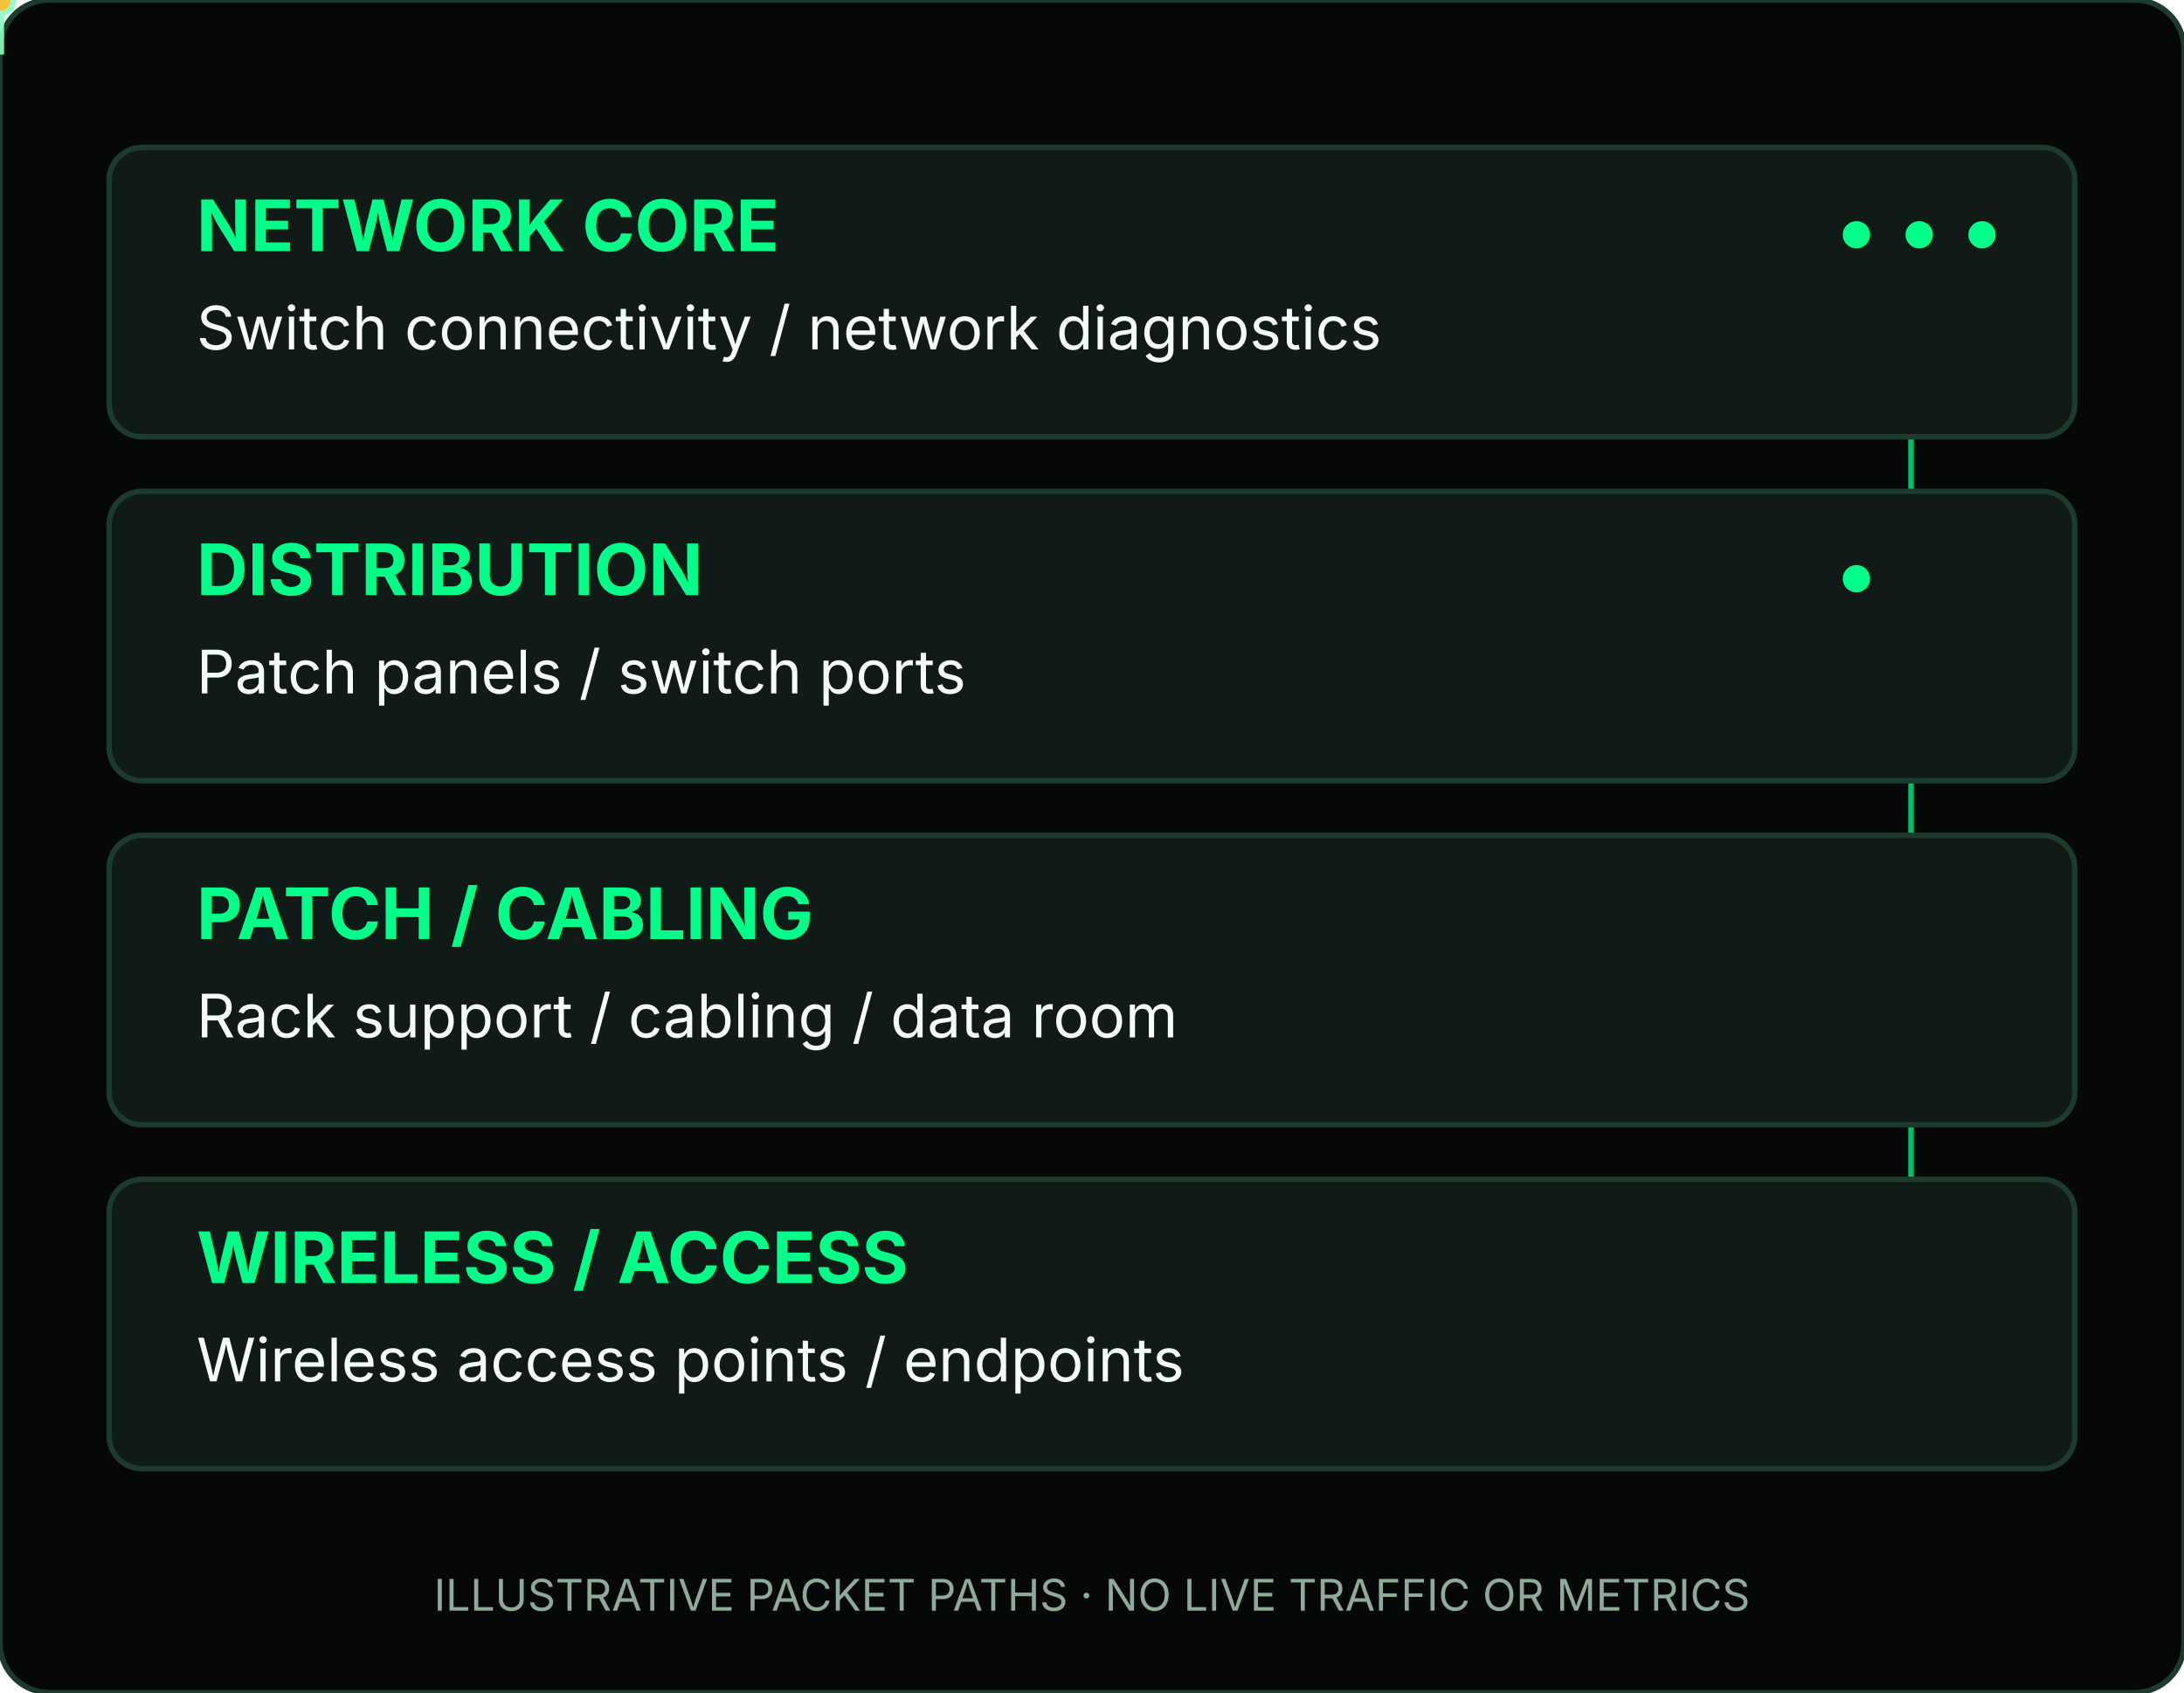
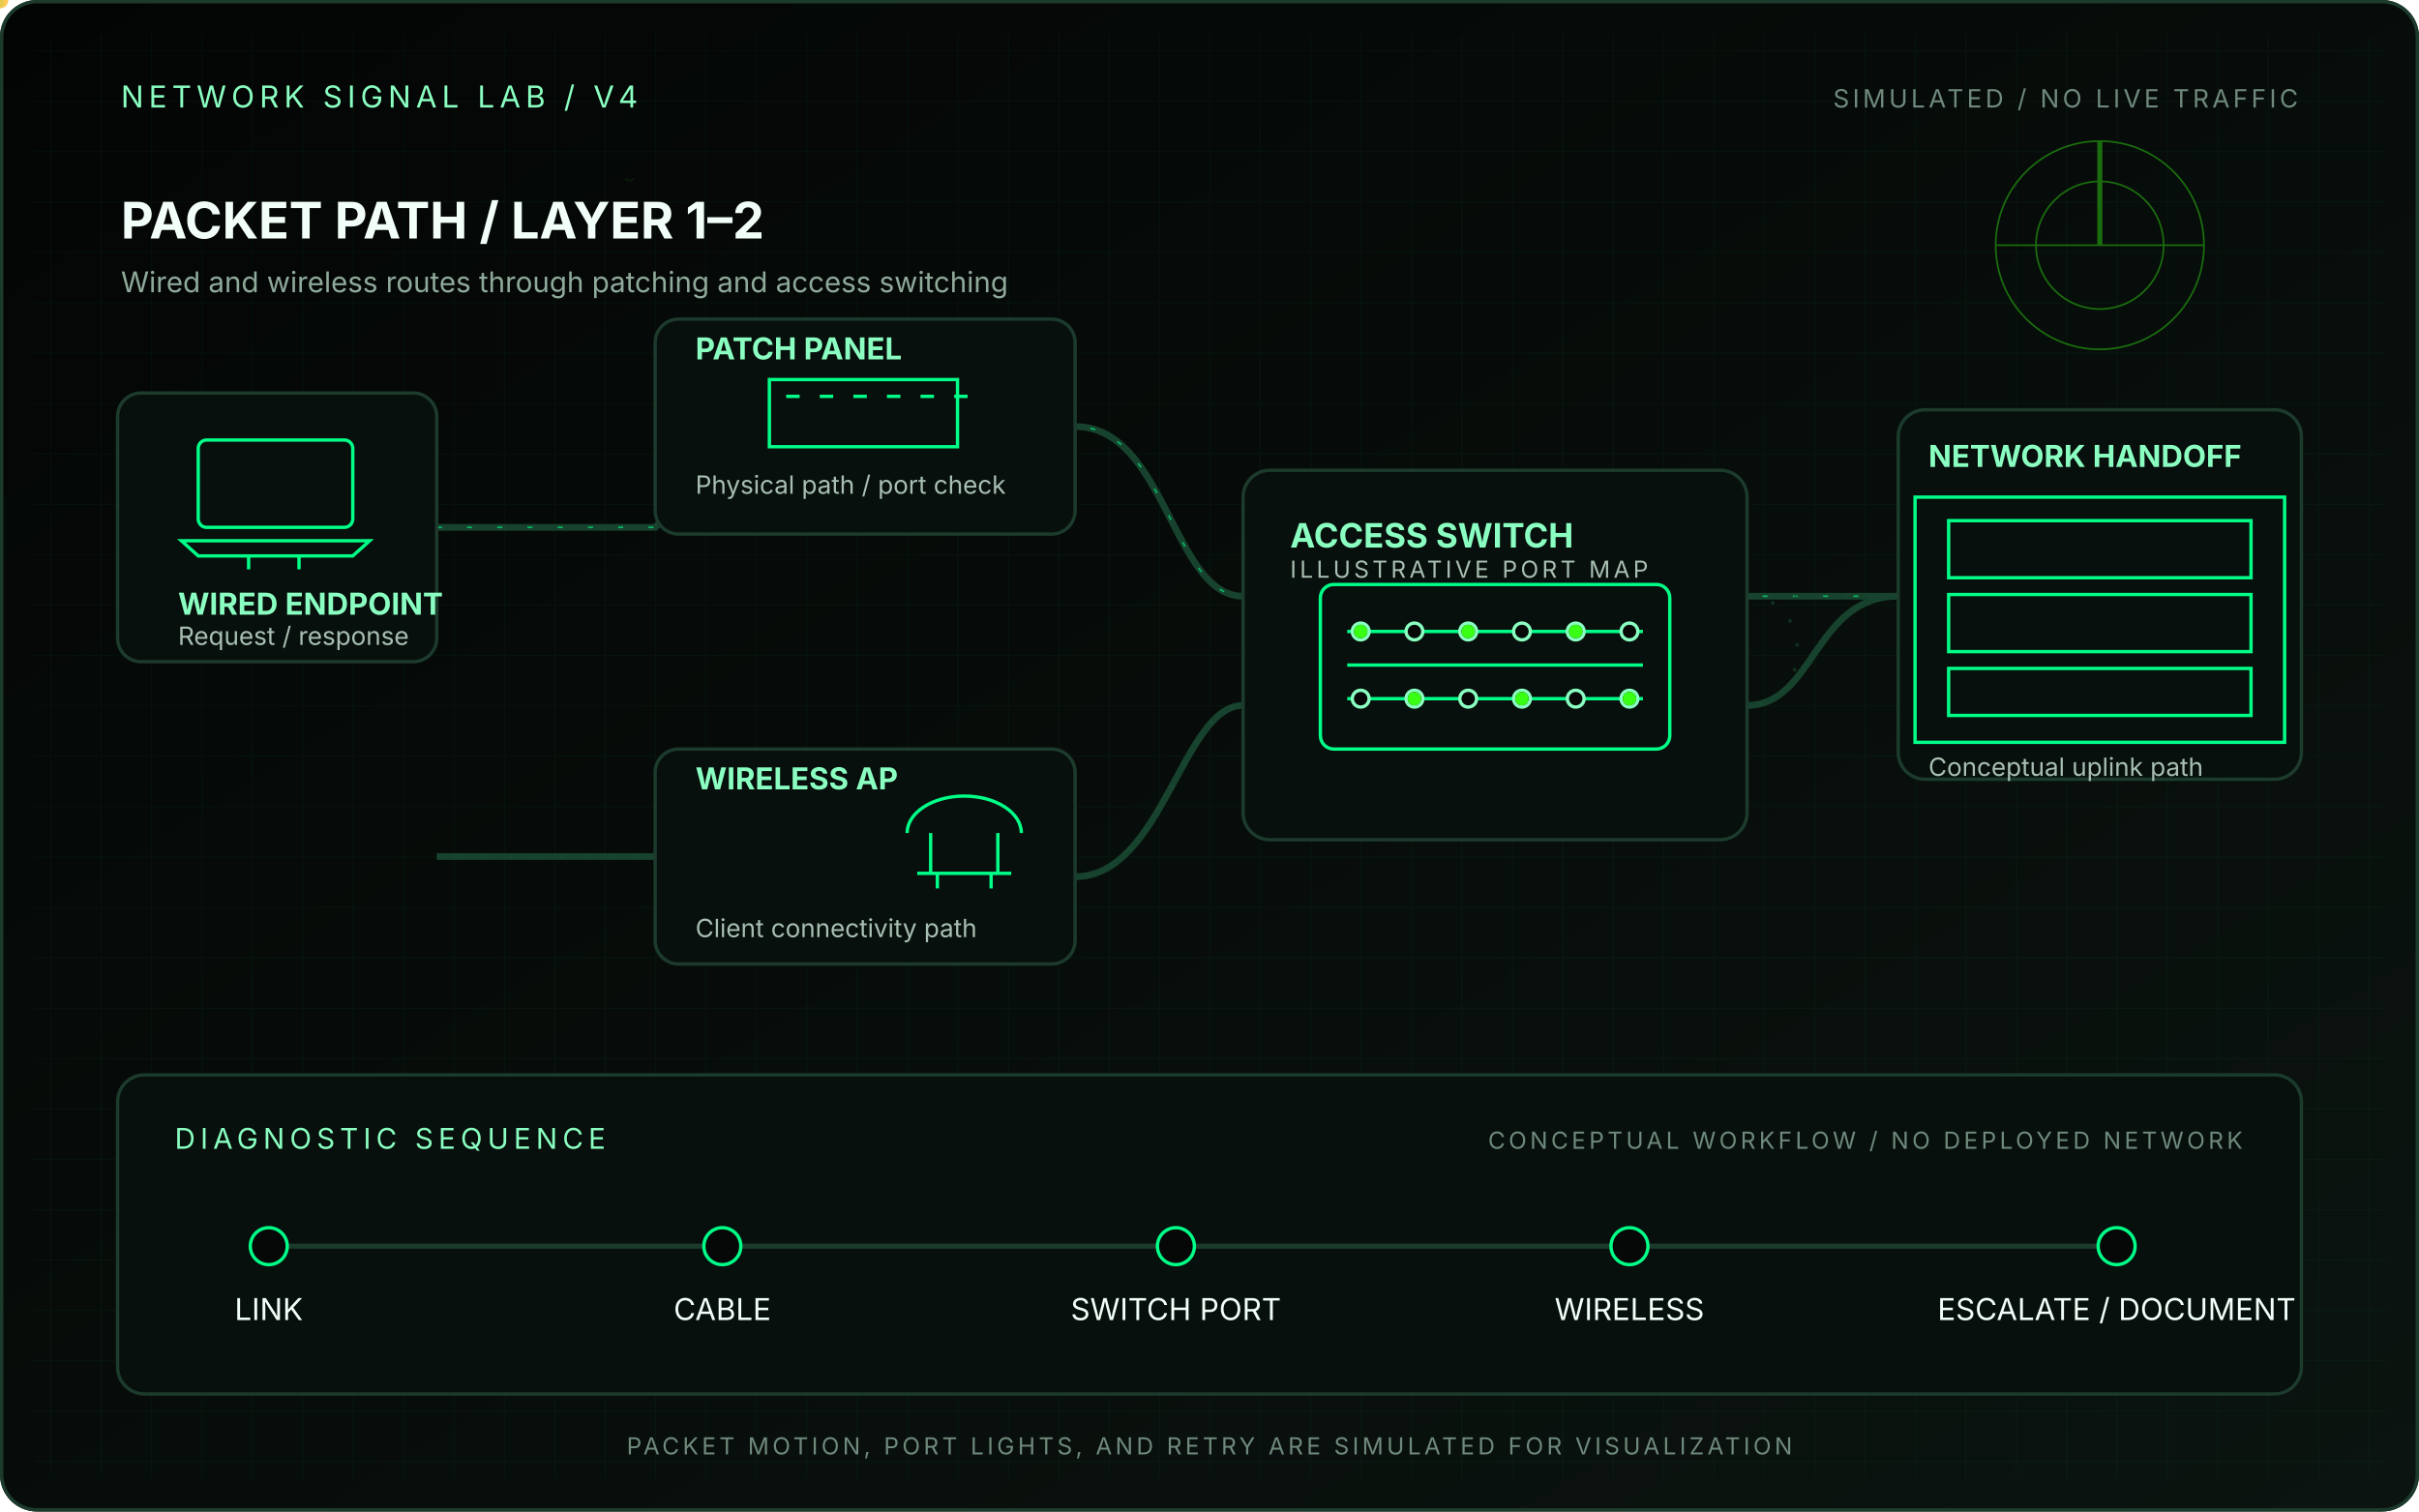
- <svg xmlns="http://www.w3.org/2000/svg" width="800" height="620" viewBox="0 0 800 620" role="img" aria-labelledby="title">
+ <svg xmlns="http://www.w3.org/2000/svg" width="1440" height="900" viewBox="0 0 1440 900" role="img" aria-labelledby="title desc">
+   <defs>
+     <linearGradient id="background" x1="0" y1="0" x2="1" y2="1">
+       <stop stop-color="#030504" />
+       <stop offset="1" stop-color="#0B1410" />
+     </linearGradient>
+     <linearGradient id="signal" x1="0" y1="0" x2="1" y2="0">
+       <stop stop-color="#00FF88" stop-opacity="0" />
+       <stop offset=".5" stop-color="#39FF14" stop-opacity=".85" />
+       <stop offset="1" stop-color="#00FF88" stop-opacity="0" />
+     </linearGradient>
+     <pattern id="grid" width="30" height="30" patternUnits="userSpaceOnUse">
+       <path d="M30 0H0V30" fill="none" stroke="#00FF88" stroke-opacity=".04" />
+     </pattern>
+     <clipPath id="rain">
+       <rect x="44" y="106" width="1352" height="744" rx="16" />
+     </clipPath>
+   </defs>
  <style>@media (prefers-reduced-motion: reduce) {.motion { display: none; }}</style>
-   <rect width="800" height="620" rx="18" fill="#050807" stroke="#1C3B2D" stroke-width="2" />
-   <g fill="none" stroke="#00FF88" stroke-width="2" opacity=".75">
-     <path d="M700 160V260M700 260V360M700 360V460" />
-     <circle cx="700" cy="260" r="8" fill="#050807">
-       <animate class="motion" attributeName="r" values="7;10;7" dur="5s" repeatCount="indefinite" />
+   <rect width="1440" height="900" rx="22" fill="url(#background)" />
+   <rect x="1" y="1" width="1438" height="898" rx="21" fill="none" stroke="#1C3B2D" stroke-width="2" />
+   <rect x="20" y="20" width="1400" height="860" rx="16" fill="url(#grid)" />
+   <g clip-path="url(#rain)" fill="#39FF14" font-family="ui-monospace, Consolas, monospace" font-size="16">
+     <g class="motion" opacity=".055">
+       <text x="370" y="-180">0<tspan x="370" dy="24">1</tspan>
+         <tspan x="370" dy="24">1</tspan>
+         <tspan x="370" dy="24">0</tspan>
+         <tspan x="370" dy="24">1</tspan>
+         <tspan x="370" dy="24">0</tspan>
+         <tspan x="370" dy="24">0</tspan>
+         <tspan x="370" dy="24">1</tspan>
+         <tspan x="370" dy="24">0</tspan>
+         <tspan x="370" dy="24">1</tspan>
+         <tspan x="370" dy="24">1</tspan>
+         <tspan x="370" dy="24">0</tspan>
+         <tspan x="370" dy="24">0</tspan>
+         <animate attributeName="y" from="-180" to="850" dur="19s" repeatCount="indefinite" />
+       </text>
+       <text x="1370" y="-420">1<tspan x="1370" dy="24">0</tspan>
+         <tspan x="1370" dy="24">0</tspan>
+         <tspan x="1370" dy="24">1</tspan>
+         <tspan x="1370" dy="24">1</tspan>
+         <tspan x="1370" dy="24">0</tspan>
+         <tspan x="1370" dy="24">1</tspan>
+         <tspan x="1370" dy="24">0</tspan>
+         <tspan x="1370" dy="24">0</tspan>
+         <tspan x="1370" dy="24">1</tspan>
+         <tspan x="1370" dy="24">0</tspan>
+         <tspan x="1370" dy="24">1</tspan>
+         <tspan x="1370" dy="24">1</tspan>
+         <animate attributeName="y" from="-420" to="800" dur="23s" begin="4s" repeatCount="indefinite" />
+       </text>
+     </g>
+   </g>
+   <path d="M260 314H390L450 254H640C694 254 698 355 740 355H1040H1130" fill="none" stroke="#17432E" stroke-width="4" />
+   <path d="M260 314H390L450 254H640C694 254 698 355 740 355H1040H1130" fill="none" stroke="#00FF88" stroke-width="1" stroke-dasharray="3 15" opacity=".6" />
+   <path d="M260 510H390C430 510 430 522 470 522H640C692 522 704 420 740 420H1040C1080 420 1080 355 1130 355" fill="none" stroke="#17432E" stroke-width="4" />
+   <path d="M1130 355H1040C1080 355 1080 420 1040 420H740C704 420 692 522 640 522H470C430 522 430 510 390 510H260" fill="none" stroke="#1A4933" stroke-width="2" stroke-dasharray="2 13" opacity=".55" />
+   <g class="motion" fill="none" stroke="#8AFFC1" stroke-width="2">
+     <g>
+       <path d="M-34 0H0" stroke-width="4" />
+       <rect x="-7" y="-4" width="8" height="8" rx="2" fill="#39FF14" />
+       <animateMotion dur="7.5s" repeatCount="indefinite" path="M260 314H390L450 254H640C694 254 698 355 740 355H1040H1130" rotate="auto" />
+     </g>
+     <g>
+       <path d="M-28 0H0" stroke-width="3" />
+       <rect x="-6" y="-3" width="7" height="6" rx="1" fill="#8AFFC1" />
+       <animateMotion dur="8s" begin="1.8s" repeatCount="indefinite" path="M1130 355H1040H740C698 355 694 254 640 254H450L390 314H260" rotate="auto" />
+     </g>
+     <g>
+       <path d="M-30 0H0" stroke-width="3" />
+       <rect x="-6" y="-3" width="7" height="6" rx="1" fill="#8AFFC1" />
+       <animateMotion dur="8.5s" begin="2.5s" repeatCount="indefinite" path="M260 510H390C430 510 430 522 470 522H640C692 522 704 420 740 420H1040C1080 420 1080 355 1130 355" rotate="auto" />
+     </g>
+     <g>
+       <path d="M-24 0H0" stroke-width="3" />
+       <rect x="-5" y="-3" width="6" height="6" rx="1" fill="#00FF88" />
+       <animateMotion dur="9s" begin="4s" repeatCount="indefinite" path="M1130 355H1040C1080 355 1080 420 1040 420H740C704 420 692 522 640 522H470C430 522 430 510 390 510H260" rotate="auto" />
+     </g>
+   </g>
+   <g fill="#07100C" stroke="#1C3B2D" stroke-width="2">
+     <rect x="70" y="234" width="190" height="160" rx="14" />
+     <rect x="390" y="190" width="250" height="128" rx="14" />
+     <rect x="390" y="446" width="250" height="128" rx="14" />
+     <rect x="740" y="280" width="300" height="220" rx="16" />
+     <rect x="1130" y="244" width="240" height="220" rx="16" />
+   </g>
+   <g fill="none" stroke="#00FF88" stroke-width="2">
+     <rect x="118" y="262" width="92" height="52" rx="5" />
+     <path d="M108 322h112l-10 9h-92z" />
+     <path d="M148 331v8m30-8v8" />
+     <path d="M458 226h112v40H458zM468 236h8m12 0h8m12 0h8m12 0h8m12 0h8m12 0h8" />
+     <path d="M540 496c0-12 15-22 34-22s34 10 34 22m-54 0v24m40-24v24m-48 0h56m-44 0v9m32-9v9" />
+     <rect x="786" y="348" width="208" height="98" rx="8" />
+     <path d="M802 376h176M802 396h176M802 416h176" />
+     <path d="M1140 296h220v146h-220zM1160 310h180v34h-180zM1160 354h180v34h-180zM1160 398h180v28h-180z" />
+   </g>
+   <g fill="#050807" stroke="#8AFFC1" stroke-width="2">
+     <circle cx="810" cy="376" r="5" />
+     <circle cx="842" cy="376" r="5" />
+     <circle cx="874" cy="376" r="5" />
+     <circle cx="906" cy="376" r="5" />
+     <circle cx="938" cy="376" r="5" />
+     <circle cx="970" cy="376" r="5" />
+     <circle cx="810" cy="416" r="5" />
+     <circle cx="842" cy="416" r="5" />
+     <circle cx="874" cy="416" r="5" />
+     <circle cx="906" cy="416" r="5" />
+     <circle cx="938" cy="416" r="5" />
+     <circle cx="970" cy="416" r="5" />
+   </g>
+   <g class="motion" fill="#39FF14">
+     <circle cx="810" cy="376" r="4">
+       <animate attributeName="opacity" values=".25;1;.25" dur="4s" repeatCount="indefinite" />
    </circle>
-     <circle cx="700" cy="360" r="8" fill="#050807">
-       <animate class="motion" attributeName="r" values="7;10;7" dur="5s" begin="1.6s" repeatCount="indefinite" />
+     <circle cx="874" cy="376" r="4">
+       <animate attributeName="opacity" values=".25;1;.25" dur="4s" begin=".6s" repeatCount="indefinite" />
    </circle>
-     <circle cx="700" cy="460" r="8" fill="#050807">
-       <animate class="motion" attributeName="r" values="7;10;7" dur="5s" begin="3.2s" repeatCount="indefinite" />
+     <circle cx="938" cy="376" r="4">
+       <animate attributeName="opacity" values=".25;1;.25" dur="4s" begin="1.2s" repeatCount="indefinite" />
+     </circle>
+     <circle cx="842" cy="416" r="4">
+       <animate attributeName="opacity" values=".25;1;.25" dur="4s" begin="1.8s" repeatCount="indefinite" />
+     </circle>
+     <circle cx="906" cy="416" r="4">
+       <animate attributeName="opacity" values=".25;1;.25" dur="4s" begin="2.4s" repeatCount="indefinite" />
+     </circle>
+     <circle cx="970" cy="416" r="4">
+       <animate attributeName="opacity" values=".25;1;.25" dur="4s" begin="3s" repeatCount="indefinite" />
    </circle>
  </g>
-   <g fill="#101A16" stroke="#1C3B2D" stroke-width="2">
-     <rect x="40" y="54" width="720" height="106" rx="12" />
-     <rect x="40" y="180" width="720" height="106" rx="12" />
-     <rect x="40" y="306" width="720" height="106" rx="12" />
-     <rect x="40" y="432" width="720" height="106" rx="12" />
+   <g class="motion" fill="#FFBD2E" opacity=".8">
+     <circle r="5">
+       <animateMotion dur="3s" begin="9s" repeatCount="indefinite" path="M980 420C1030 390 1030 450 980 420" />
+     </circle>
  </g>
-   <g class="motion" fill="none" stroke="#8AFFC1" stroke-width="2" opacity=".9">
-     <g>
-       <path d="M0 -20V-5" stroke-width="4" />
-       <circle r="5" fill="#8AFFC1" />
-       <animateMotion dur="6.5s" repeatCount="indefinite" path="M700 160 V538" />
+   <g class="motion" fill="none" stroke="#39FF14" opacity=".4">
+     <circle cx="1250" cy="146" r="62" />
+     <circle cx="1250" cy="146" r="38" />
+     <path d="M1250 146V84M1188 146H1312" />
+     <path d="M1250 146V84" stroke-width="3" />
+     <animateTransform attributeName="transform" type="rotate" from="0 1250 146" to="360 1250 146" dur="20s" repeatCount="indefinite" />
+   </g>
+   <g fill="#8AFFC1" font-family="Inter, Segoe UI, Arial, sans-serif">
+     <text x="72" y="64" font-size="18" letter-spacing="3">NETWORK SIGNAL LAB / V4</text>
+     <text x="1368" y="64" text-anchor="end" fill="#6F897C" font-size="15" letter-spacing="2">SIMULATED / NO LIVE TRAFFIC</text>
+     <text x="72" y="142" fill="#F2FFF8" font-size="30" font-weight="700">PACKET PATH / LAYER 1–2</text>
+     <text x="72" y="174" fill="#8FA99B" font-size="17">Wired and wireless routes through patching and access switching</text>
+     <text x="106" y="366" font-size="18" font-weight="700">WIRED ENDPOINT</text>
+     <text x="106" y="384" fill="#A9BFB3" font-size="15">Request / response</text>
+     <text x="414" y="214" font-size="18" font-weight="700">PATCH PANEL</text>
+     <text x="414" y="294" fill="#A9BFB3" font-size="15">Physical path / port check</text>
+     <text x="414" y="470" font-size="18" font-weight="700">WIRELESS AP</text>
+     <text x="414" y="558" fill="#A9BFB3" font-size="15">Client connectivity path</text>
+     <text x="768" y="326" font-size="20" font-weight="700">ACCESS SWITCH</text>
+     <text x="768" y="344" fill="#A9BFB3" font-size="14" letter-spacing="2">ILLUSTRATIVE PORT MAP</text>
+     <text x="1148" y="278" font-size="18" font-weight="700">NETWORK HANDOFF</text>
+     <text x="1148" y="462" fill="#A9BFB3" font-size="15">Conceptual uplink path</text>
+   </g>
+   <g fill="#07100C" stroke="#1C3B2D" stroke-width="2">
+     <rect x="70" y="640" width="1300" height="190" rx="16" />
+   </g>
+   <g font-family="Inter, Segoe UI, Arial, sans-serif">
+     <text x="104" y="684" fill="#8AFFC1" font-size="17" letter-spacing="3">DIAGNOSTIC SEQUENCE</text>
+     <text x="1335" y="684" text-anchor="end" fill="#6F897C" font-size="14" letter-spacing="2">CONCEPTUAL WORKFLOW / NO DEPLOYED NETWORK</text>
+     <path d="M160 742H1260" fill="none" stroke="#1C3B2D" stroke-width="3" />
+     <path d="M160 742H1260" fill="none" stroke="url(#signal)" stroke-width="3" stroke-dasharray="40 960">
+       <animate class="motion" attributeName="stroke-dashoffset" values="1000;0" dur="7s" repeatCount="indefinite" />
+     </path>
+     <g fill="#050807" stroke="#00FF88" stroke-width="2">
+       <circle cx="160" cy="742" r="11" />
+       <circle cx="430" cy="742" r="11" />
+       <circle cx="700" cy="742" r="11" />
+       <circle cx="970" cy="742" r="11" />
+       <circle cx="1260" cy="742" r="11" />
    </g>
-     <g>
-       <path d="M0 5V20" stroke-width="3" />
-       <circle r="4" fill="#00FF88" />
-       <animateMotion dur="7.5s" begin="1.4s" repeatCount="indefinite" path="M700 538 V160" />
-     </g>
-     <g>
-       <path d="M0 -16V-4" stroke-width="3" />
-       <circle r="4" fill="#8AFFC1" />
-       <animateMotion dur="4.8s" begin="3s" repeatCount="indefinite" path="M700 204 V416" />
+     <g fill="#F2FFF8" font-size="18" text-anchor="middle">
+       <text x="160" y="786">LINK</text>
+       <text x="430" y="786">CABLE</text>
+       <text x="700" y="786">SWITCH PORT</text>
+       <text x="970" y="786">WIRELESS</text>
+       <text x="1260" y="786">ESCALATE / DOCUMENT</text>
    </g>
  </g>
-   <g class="motion" fill="#00FF88">
-     <circle cx="680" cy="86" r="5">
-       <animate attributeName="opacity" values=".25;1;.25" dur="5s" repeatCount="indefinite" />
-     </circle>
-     <circle cx="703" cy="86" r="5">
-       <animate attributeName="opacity" values=".25;1;.25" dur="5s" begin="1s" repeatCount="indefinite" />
-     </circle>
-     <circle cx="726" cy="86" r="5">
-       <animate attributeName="opacity" values=".25;1;.25" dur="5s" begin="2s" repeatCount="indefinite" />
-     </circle>
-     <circle cx="680" cy="212" r="5">
-       <animate attributeName="opacity" values=".25;1;.25" dur="5s" begin="3s" repeatCount="indefinite" />
-     </circle>
-   </g>
-   <g class="motion" fill="#FFBD2E" opacity=".9">
-     <circle r="4">
-       <animateMotion dur="3s" begin="8s" repeatCount="indefinite" path="M700 360 C748 338 748 382 700 360" />
-     </circle>
-   </g>
-   <g font-family="Inter, Segoe UI, Arial, sans-serif" fill="#F2FFF8">
-     <g fill="#00FF88" font-size="26" font-weight="700">
-       <text x="72" y="92">NETWORK CORE</text>
-       <text x="72" y="218">DISTRIBUTION</text>
-       <text x="72" y="344">PATCH / CABLING</text>
-       <text x="72" y="470">WIRELESS / ACCESS</text>
-     </g>
-     <g font-size="22">
-       <text x="72" y="128">Switch connectivity / network diagnostics</text>
-       <text x="72" y="254">Patch panels / switch ports</text>
-       <text x="72" y="380">Rack support / cabling / data room</text>
-       <text x="72" y="506">Wireless access points / endpoints</text>
-     </g>
-   </g>
-   <text x="400" y="590" text-anchor="middle" fill="#8FA99B" font-family="Inter, Segoe UI, Arial, sans-serif" font-size="16">ILLUSTRATIVE PACKET PATHS · NO LIVE TRAFFIC OR METRICS</text>
+   <text x="720" y="866" text-anchor="middle" fill="#6F897C" font-family="Inter, Segoe UI, Arial, sans-serif" font-size="14" letter-spacing="2">PACKET MOTION, PORT LIGHTS, AND RETRY ARE SIMULATED FOR VISUALIZATION</text>
</svg>
